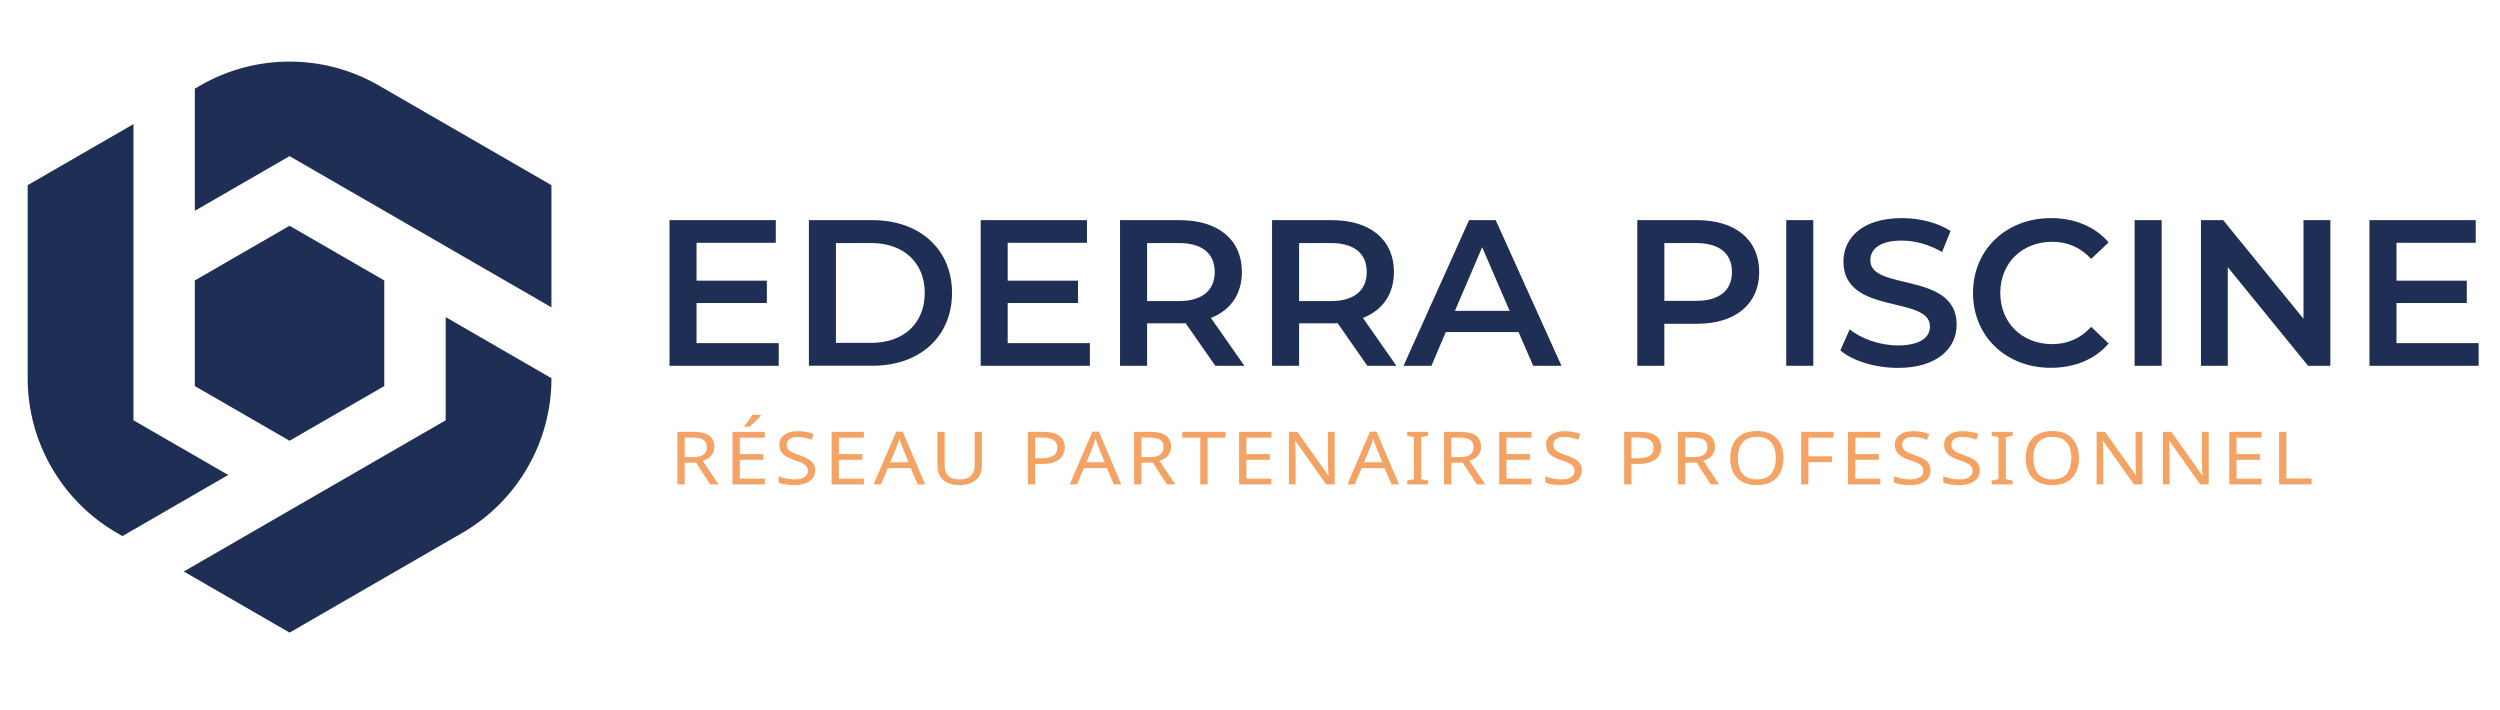
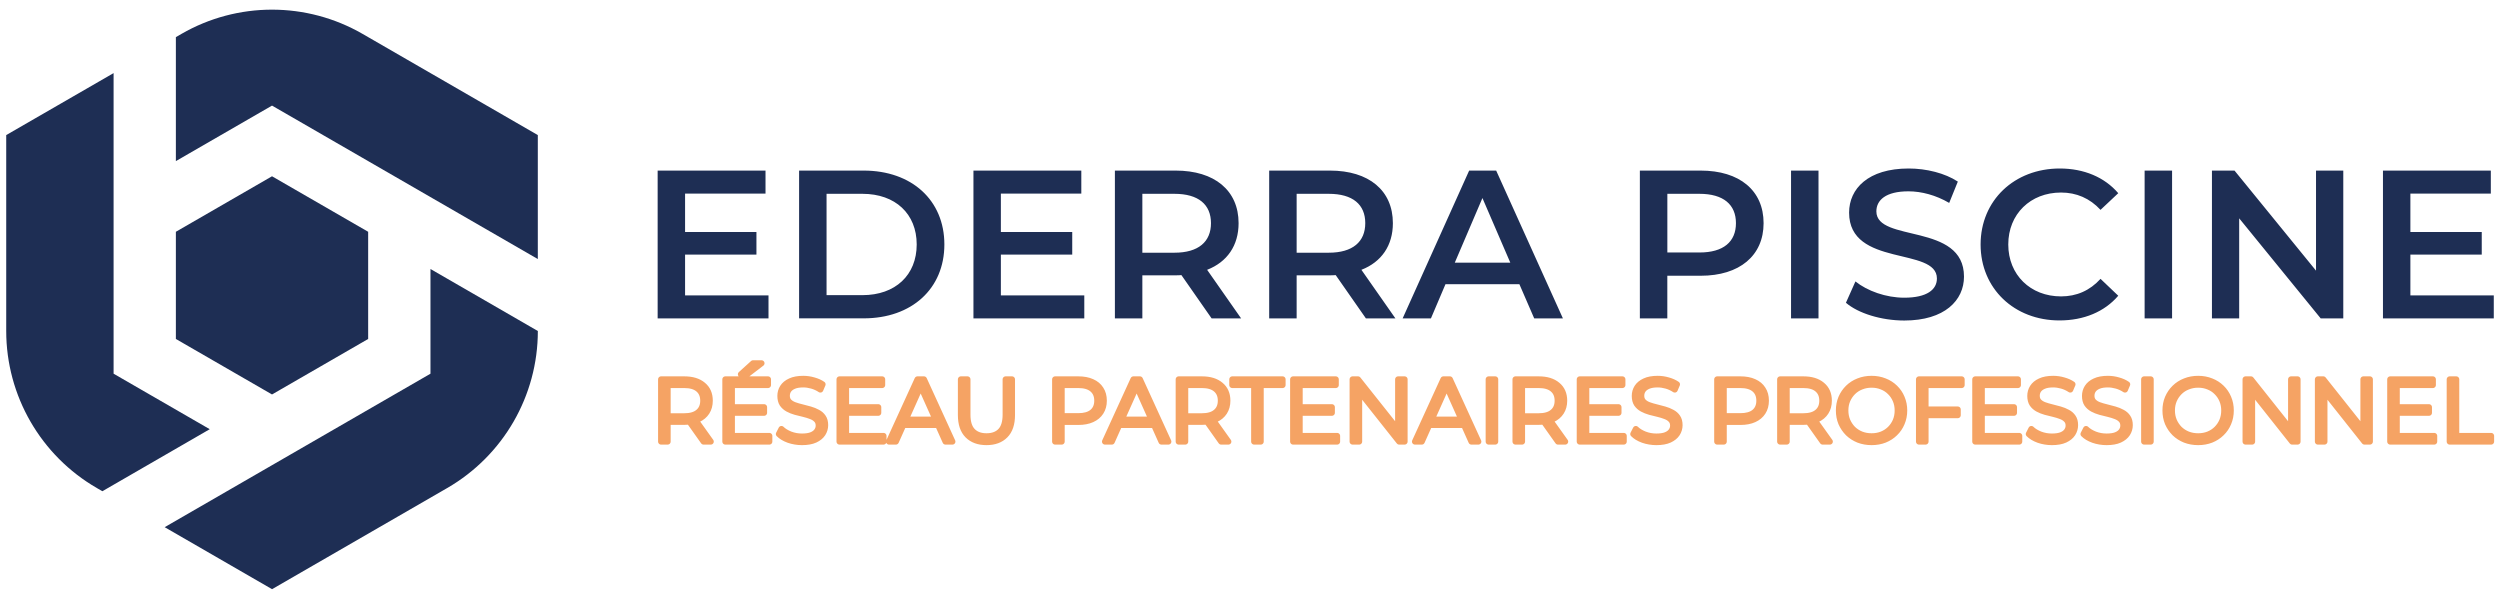
- <svg xmlns="http://www.w3.org/2000/svg" id="Calque_1" version="1.1" viewBox="0 0 816 231.48">
-   <g id="Design">
-     <path d="M63.59,126.01v-34.47l30.92-17.85,30.92,17.85v34.47l-30.92,17.85-30.92-17.85ZM63.59,68.81l30.92-17.85,85.48,49.35v-39.87l-56.32-32.52c-18.04-10.42-40.28-10.42-58.32,0l-1.76,1.02v39.87h0ZM145.47,103.51v33.67l-50.95,29.42h0l-34.53,19.94,34.53,19.94,56.32-32.52c18.04-10.42,29.16-29.67,29.16-50.51h0l-34.53-19.94ZM74.48,155.03l-30.92-17.85V40.51L9.03,60.44v63.01c0,20.84,11.12,40.09,29.16,50.51l1.76,1.02,34.53-19.95Z" fill="#1e2e54" />
-     <path d="M254.18,111.99v7.4h-35.65v-47.53h34.69v7.4h-25.87v12.36h22.95v7.27h-22.95v13.1h26.83ZM264.02,71.86h20.78c15.41,0,25.94,9.51,25.94,23.76s-10.52,23.76-25.94,23.76h-20.78v-47.52ZM284.39,111.92c10.59,0,17.45-6.45,17.45-16.3s-6.86-16.29-17.45-16.29h-11.54v32.59h11.54ZM355.74,111.99v7.4h-35.65v-47.53h34.69v7.4h-25.87v12.36h22.95v7.27h-22.95v13.1h26.83ZM396.68,119.39l-9.71-13.92c-.61.07-1.22.07-1.83.07h-10.73v13.85h-8.83v-47.53h19.55c12.49,0,20.23,6.38,20.23,16.91,0,7.2-3.67,12.49-10.12,15l10.93,15.62h-9.49ZM384.73,79.33h-10.32v18.94h10.32c7.74,0,11.75-3.53,11.75-9.51-.01-5.97-4.01-9.43-11.75-9.43ZM446.3,119.39l-9.71-13.92c-.61.07-1.22.07-1.83.07h-10.73v13.85h-8.83v-47.53h19.55c12.49,0,20.23,6.38,20.23,16.91,0,7.2-3.67,12.49-10.12,15l10.93,15.62h-9.49ZM434.35,79.33h-10.32v18.94h10.32c7.74,0,11.75-3.53,11.75-9.51s-4.01-9.43-11.75-9.43ZM495.66,108.39h-23.76l-4.68,11h-9.1l21.39-47.53h8.69l21.46,47.53h-9.23l-4.77-11ZM492.74,101.47l-8.96-20.78-8.89,20.78h17.85ZM574.2,88.77c0,10.46-7.74,16.91-20.23,16.91h-10.73v13.71h-8.83v-47.53h19.55c12.5,0,20.24,6.39,20.24,16.91ZM565.31,88.77c0-5.97-4.01-9.44-11.74-9.44h-10.32v18.87h10.32c7.73.01,11.74-3.46,11.74-9.43ZM583.03,71.86h8.83v47.53h-8.83v-47.53ZM600.68,114.37l3.06-6.86c3.8,3.06,9.84,5.23,15.68,5.23,7.4,0,10.52-2.65,10.52-6.18,0-10.25-28.24-3.53-28.24-21.18,0-7.67,6.11-14.19,19.15-14.19,5.7,0,11.68,1.49,15.82,4.21l-2.78,6.86c-4.28-2.51-8.96-3.73-13.1-3.73-7.33,0-10.32,2.85-10.32,6.45,0,10.12,28.18,3.53,28.18,20.98,0,7.6-6.18,14.12-19.21,14.12-7.42-.01-14.82-2.32-18.76-5.71ZM643.99,95.63c0-14.19,10.86-24.44,25.46-24.44,7.74,0,14.39,2.78,18.81,7.94l-5.7,5.36c-3.46-3.73-7.74-5.57-12.7-5.57-9.85,0-16.97,6.93-16.97,16.7s7.13,16.7,16.97,16.7c4.96,0,9.23-1.83,12.7-5.64l5.7,5.43c-4.41,5.16-11.07,7.94-18.88,7.94-14.53.02-25.39-10.23-25.39-24.42ZM696.74,71.86h8.83v47.53h-8.83v-47.53ZM760.63,71.86v47.53h-7.27l-26.21-32.18v32.18h-8.76v-47.53h7.26l26.21,32.18v-32.18h8.77ZM809.03,111.99v7.4h-35.64v-47.53h34.69v7.4h-25.87v12.36h22.95v7.27h-22.95v13.1h26.82Z" fill="#1e2e54" />
-     <rect x="9.03" y="-89.81" width=".26" height="1.55" />
-     <text transform="translate(218.53 158.1) scale(1.1 1)" fill="#f5a364" font-family="Montserrat-Regular, Montserrat" font-size="24" letter-spacing=".06em">
-       <tspan x="0" y="0">RÉSEAU PARTENAIRES PROFESSIONNEL</tspan>
-     </text>
-   </g>
+ <svg xmlns="http://www.w3.org/2000/svg" viewBox="-2 17 804 193" fill="none">
+   <path d="M54.56 126.01V91.54L85.48 73.69L116.4 91.54V126.01L85.48 143.86L54.56 126.01ZM54.56 68.81L85.48 50.96L170.96 100.31V60.44L114.64 27.92C96.6 17.5 74.36 17.5 56.32 27.92L54.56 28.94V68.81ZM136.44 103.51V137.18L85.49 166.6L50.96 186.54L85.49 206.48L141.81 173.96C159.85 163.54 170.97 144.29 170.97 123.45L136.44 103.51ZM65.45 155.03L34.53 137.18V40.51L0 60.44V123.45C0 144.29 11.12 163.54 29.16 173.96L30.92 174.98L65.45 155.03Z" fill="#1E2E54" />
+   <path d="M245.15 111.99V119.39H209.5V71.86H244.19V79.26H218.32V91.62H241.27V98.89H218.32V111.99H245.15ZM254.99 71.86H275.77C291.18 71.86 301.71 81.37 301.71 95.62C301.71 109.87 291.19 119.38 275.77 119.38H254.99V71.86ZM275.36 111.92C285.95 111.92 292.81 105.47 292.81 95.62C292.81 85.77 285.95 79.33 275.36 79.33H263.82V111.92H275.36ZM346.71 111.99V119.39H311.06V71.86H345.75V79.26H319.88V91.62H342.83V98.89H319.88V111.99H346.71ZM387.65 119.39L377.94 105.47C377.33 105.54 376.72 105.54 376.11 105.54H365.38V119.39H356.55V71.86H376.1C388.59 71.86 396.33 78.24 396.33 88.77C396.33 95.97 392.66 101.26 386.21 103.77L397.14 119.39H387.65ZM375.7 79.33H365.38V98.27H375.7C383.44 98.27 387.45 94.74 387.45 88.76C387.44 82.79 383.44 79.33 375.7 79.33ZM437.27 119.39L427.56 105.47C426.95 105.54 426.34 105.54 425.73 105.54H415V119.39H406.17V71.86H425.72C438.21 71.86 445.95 78.24 445.95 88.77C445.95 95.97 442.28 101.26 435.83 103.77L446.76 119.39H437.27ZM425.32 79.33H415V98.27H425.32C433.06 98.27 437.07 94.74 437.07 88.76C437.07 82.78 433.06 79.33 425.32 79.33ZM486.63 108.39H462.87L458.19 119.39H449.09L470.48 71.86H479.17L500.63 119.39H491.4L486.63 108.39ZM483.71 101.47L474.75 80.69L465.86 101.47H483.71ZM565.17 88.77C565.17 99.23 557.43 105.68 544.94 105.68H534.21V119.39H525.38V71.86H544.93C557.43 71.86 565.17 78.25 565.17 88.77ZM556.28 88.77C556.28 82.8 552.27 79.33 544.54 79.33H534.22V98.2H544.54C552.27 98.21 556.28 94.74 556.28 88.77ZM574 71.86H582.83V119.39H574V71.86ZM591.65 114.37L594.71 107.51C598.51 110.57 604.55 112.74 610.39 112.74C617.79 112.74 620.91 110.09 620.91 106.56C620.91 96.31 592.67 103.03 592.67 85.38C592.67 77.71 598.78 71.19 611.82 71.19C617.52 71.19 623.5 72.68 627.64 75.4L624.86 82.26C620.58 79.75 615.9 78.53 611.76 78.53C604.43 78.53 601.44 81.38 601.44 84.98C601.44 95.1 629.62 88.51 629.62 105.96C629.62 113.56 623.44 120.08 610.41 120.08C602.99 120.07 595.59 117.76 591.65 114.37ZM634.96 95.63C634.96 81.44 645.82 71.19 660.42 71.19C668.16 71.19 674.81 73.97 679.23 79.13L673.53 84.49C670.07 80.76 665.79 78.92 660.83 78.92C650.98 78.92 643.86 85.85 643.86 95.62C643.86 105.39 650.99 112.32 660.83 112.32C665.79 112.32 670.06 110.49 673.53 106.68L679.23 112.11C674.82 117.27 668.16 120.05 660.35 120.05C645.82 120.07 634.96 109.82 634.96 95.63ZM687.71 71.86H696.54V119.39H687.71V71.86ZM751.6 71.86V119.39H744.33L718.12 87.21V119.39H709.36V71.86H716.62L742.83 104.04V71.86H751.6ZM800 111.99V119.39H764.36V71.86H799.05V79.26H773.18V91.62H796.13V98.89H773.18V111.99H800Z" fill="#1E2E54" />
+   <path transform="translate(-30.65 -21.72) scale(1.136)" d="M212.37 159.1V141.48H218.964C221.196 141.48 222.95 142.017 224.225 143.091C225.517 144.148 226.163 145.625 226.163 147.521C226.163 148.763 225.87 149.837 225.282 150.743C224.712 151.632 223.89 152.32 222.816 152.807C221.742 153.277 220.458 153.512 218.964 153.512H213.402L214.232 152.656V159.1H212.37ZM224.401 159.1L219.871 152.706H221.884L226.44 159.1H224.401ZM214.232 152.807L213.402 151.926H218.914C220.676 151.926 222.01 151.54 222.916 150.768C223.839 149.996 224.301 148.914 224.301 147.521C224.301 146.111 223.839 145.021 222.916 144.249C222.01 143.477 220.676 143.091 218.914 143.091H213.402L214.232 142.21V152.807ZM230.56 159.1V141.48H242.642V143.091H232.423V157.489H243.02V159.1H230.56ZM232.221 150.944V149.359H241.535V150.944H232.221ZM234.965 140.045L238.413 136.924H240.805L236.727 140.045H234.965ZM252.256 159.251C250.947 159.251 249.689 159.041 248.48 158.622C247.289 158.185 246.366 157.632 245.712 156.96L246.442 155.526C247.062 156.13 247.893 156.641 248.934 157.061C249.991 157.464 251.098 157.665 252.256 157.665C253.364 157.665 254.262 157.531 254.95 157.262C255.654 156.977 256.166 156.599 256.485 156.13C256.821 155.66 256.988 155.14 256.988 154.569C256.988 153.881 256.787 153.327 256.384 152.908C255.998 152.488 255.487 152.161 254.849 151.926C254.211 151.674 253.506 151.456 252.734 151.272C251.963 151.087 251.191 150.894 250.419 150.693C249.647 150.474 248.934 150.189 248.279 149.837C247.641 149.484 247.121 149.023 246.718 148.452C246.333 147.865 246.14 147.101 246.14 146.162C246.14 145.289 246.366 144.492 246.819 143.77C247.289 143.032 248.002 142.445 248.959 142.008C249.915 141.555 251.14 141.329 252.634 141.329C253.624 141.329 254.606 141.471 255.579 141.757C256.552 142.025 257.391 142.403 258.096 142.889L257.467 144.375C256.712 143.871 255.906 143.502 255.05 143.267C254.211 143.032 253.397 142.915 252.609 142.915C251.551 142.915 250.679 143.057 249.991 143.343C249.303 143.628 248.791 144.014 248.455 144.5C248.136 144.97 247.977 145.507 247.977 146.111C247.977 146.799 248.17 147.353 248.556 147.773C248.959 148.192 249.479 148.519 250.117 148.754C250.771 148.989 251.484 149.199 252.256 149.384C253.028 149.568 253.792 149.77 254.547 149.988C255.319 150.206 256.024 150.491 256.661 150.844C257.316 151.179 257.836 151.632 258.222 152.203C258.625 152.773 258.826 153.52 258.826 154.443C258.826 155.299 258.591 156.096 258.121 156.834C257.651 157.556 256.93 158.143 255.956 158.596C255 159.033 253.766 159.251 252.256 159.251ZM262.884 159.1V141.48H274.967V143.091H264.747V157.489H275.344V159.1H262.884ZM264.546 150.944V149.359H273.859V150.944H264.546ZM276.904 159.1L284.958 141.48H286.796L294.851 159.1H292.887L285.487 142.562H286.242L278.842 159.1H276.904ZM280.075 154.393L280.629 152.883H290.874L291.427 154.393H280.075ZM304.495 159.251C302.246 159.251 300.476 158.605 299.184 157.313C297.892 156.021 297.246 154.108 297.246 151.574V141.48H299.108V151.498C299.108 153.579 299.578 155.114 300.518 156.104C301.458 157.095 302.783 157.59 304.495 157.59C306.224 157.59 307.558 157.095 308.497 156.104C309.437 155.114 309.907 153.579 309.907 151.498V141.48H311.719V151.574C311.719 154.108 311.073 156.021 309.781 157.313C308.506 158.605 306.744 159.251 304.495 159.251ZM323.92 159.1V141.48H330.515C332.009 141.48 333.292 141.723 334.366 142.21C335.44 142.68 336.263 143.368 336.833 144.274C337.42 145.163 337.714 146.246 337.714 147.521C337.714 148.763 337.42 149.837 336.833 150.743C336.263 151.632 335.44 152.32 334.366 152.807C333.292 153.294 332.009 153.537 330.515 153.537H324.952L325.783 152.656V159.1H323.92ZM325.783 152.807L324.952 151.901H330.465C332.227 151.901 333.561 151.523 334.467 150.768C335.39 149.996 335.851 148.914 335.851 147.521C335.851 146.111 335.39 145.021 334.467 144.249C333.561 143.477 332.227 143.091 330.465 143.091H324.952L325.783 142.21V152.807ZM338.038 159.1L346.092 141.48H347.93L355.985 159.1H354.021L346.621 142.562H347.376L339.976 159.1H338.038ZM341.209 154.393L341.763 152.883H352.008L352.562 154.393H341.209ZM358.9 159.1V141.48H365.495C367.726 141.48 369.48 142.017 370.755 143.091C372.047 144.148 372.694 145.625 372.694 147.521C372.694 148.763 372.4 149.837 371.813 150.743C371.242 151.632 370.42 152.32 369.346 152.807C368.272 153.277 366.988 153.512 365.495 153.512H359.932L360.762 152.656V159.1H358.9ZM370.932 159.1L366.401 152.706H368.414L372.97 159.1H370.932ZM360.762 152.807L359.932 151.926H365.444C367.206 151.926 368.54 151.54 369.446 150.768C370.369 149.996 370.831 148.914 370.831 147.521C370.831 146.111 370.369 145.021 369.446 144.249C368.54 143.477 367.206 143.091 365.444 143.091H359.932L360.762 142.21V152.807ZM380.267 159.1V143.091H374.075V141.48H388.322V143.091H382.13V159.1H380.267ZM391.298 159.1V141.48H403.38V143.091H393.161V157.489H403.758V159.1H391.298ZM392.959 150.944V149.359H402.273V150.944H392.959ZM408.136 159.1V141.48H409.672L421.83 156.784H421.024V141.48H422.862V159.1H421.326L409.193 143.796H409.999V159.1H408.136ZM425.793 159.1L433.848 141.48H435.686L443.741 159.1H441.777L434.377 142.562H435.132L427.732 159.1H425.793ZM428.965 154.393L429.519 152.883H439.764L440.317 154.393H428.965ZM446.655 159.1V141.48H448.518V159.1H446.655ZM454.251 159.1V141.48H460.846C463.078 141.48 464.831 142.017 466.107 143.091C467.399 144.148 468.045 145.625 468.045 147.521C468.045 148.763 467.751 149.837 467.164 150.743C466.593 151.632 465.771 152.32 464.697 152.807C463.623 153.277 462.339 153.512 460.846 153.512H455.283L456.114 152.656V159.1H454.251ZM466.283 159.1L461.752 152.706H463.766L468.322 159.1H466.283ZM456.114 152.807L455.283 151.926H460.796C462.558 151.926 463.892 151.54 464.798 150.768C465.721 149.996 466.182 148.914 466.182 147.521C466.182 146.111 465.721 145.021 464.798 144.249C463.892 143.477 462.558 143.091 460.796 143.091H455.283L456.114 142.21V152.807ZM472.441 159.1V141.48H484.524V143.091H474.304V157.489H484.901V159.1H472.441ZM474.103 150.944V149.359H483.416V150.944H474.103ZM494.138 159.251C492.829 159.251 491.57 159.041 490.362 158.622C489.171 158.185 488.248 157.632 487.593 156.96L488.323 155.526C488.944 156.13 489.775 156.641 490.815 157.061C491.872 157.464 492.98 157.665 494.138 157.665C495.245 157.665 496.143 157.531 496.831 157.262C497.536 156.977 498.048 156.599 498.367 156.13C498.702 155.66 498.87 155.14 498.87 154.569C498.87 153.881 498.669 153.327 498.266 152.908C497.88 152.488 497.368 152.161 496.73 151.926C496.093 151.674 495.388 151.456 494.616 151.272C493.844 151.087 493.072 150.894 492.3 150.693C491.528 150.474 490.815 150.189 490.161 149.837C489.523 149.484 489.003 149.023 488.6 148.452C488.214 147.865 488.021 147.101 488.021 146.162C488.021 145.289 488.248 144.492 488.701 143.77C489.171 143.032 489.884 142.445 490.84 142.008C491.797 141.555 493.022 141.329 494.515 141.329C495.505 141.329 496.487 141.471 497.46 141.757C498.434 142.025 499.273 142.403 499.977 142.889L499.348 144.375C498.593 143.871 497.788 143.502 496.932 143.267C496.093 143.032 495.279 142.915 494.49 142.915C493.433 142.915 492.56 143.057 491.872 143.343C491.184 143.628 490.672 144.014 490.337 144.5C490.018 144.97 489.859 145.507 489.859 146.111C489.859 146.799 490.052 147.353 490.438 147.773C490.84 148.192 491.36 148.519 491.998 148.754C492.653 148.989 493.366 149.199 494.138 149.384C494.91 149.568 495.673 149.77 496.428 149.988C497.2 150.206 497.905 150.491 498.543 150.844C499.197 151.179 499.717 151.632 500.103 152.203C500.506 152.773 500.707 153.52 500.707 154.443C500.707 155.299 500.473 156.096 500.003 156.834C499.533 157.556 498.811 158.143 497.838 158.596C496.881 159.033 495.648 159.251 494.138 159.251ZM511.354 159.1V141.48H517.949C519.442 141.48 520.726 141.723 521.8 142.21C522.874 142.68 523.696 143.368 524.267 144.274C524.854 145.163 525.148 146.246 525.148 147.521C525.148 148.763 524.854 149.837 524.267 150.743C523.696 151.632 522.874 152.32 521.8 152.807C520.726 153.294 519.442 153.537 517.949 153.537H512.386L513.216 152.656V159.1H511.354ZM513.216 152.807L512.386 151.901H517.898C519.66 151.901 520.994 151.523 521.901 150.768C522.824 149.996 523.285 148.914 523.285 147.521C523.285 146.111 522.824 145.021 521.901 144.249C520.994 143.477 519.66 143.091 517.898 143.091H512.386L513.216 142.21V152.807ZM529.175 159.1V141.48H535.77C538.002 141.48 539.756 142.017 541.031 143.091C542.323 144.148 542.969 145.625 542.969 147.521C542.969 148.763 542.676 149.837 542.088 150.743C541.518 151.632 540.695 152.32 539.621 152.807C538.548 153.277 537.264 153.512 535.77 153.512H530.207L531.038 152.656V159.1H529.175ZM541.207 159.1L536.676 152.706H538.69L543.246 159.1H541.207ZM531.038 152.807L530.207 151.926H535.72C537.482 151.926 538.816 151.54 539.722 150.768C540.645 149.996 541.107 148.914 541.107 147.521C541.107 146.111 540.645 145.021 539.722 144.249C538.816 143.477 537.482 143.091 535.72 143.091H530.207L531.038 142.21V152.807ZM555.068 159.251C553.742 159.251 552.509 159.033 551.368 158.596C550.244 158.143 549.262 157.514 548.423 156.709C547.601 155.886 546.955 154.938 546.485 153.864C546.032 152.773 545.805 151.582 545.805 150.29C545.805 148.998 546.032 147.815 546.485 146.741C546.955 145.65 547.601 144.702 548.423 143.896C549.262 143.074 550.244 142.445 551.368 142.008C552.492 141.555 553.726 141.329 555.068 141.329C556.394 141.329 557.619 141.555 558.743 142.008C559.867 142.445 560.841 143.066 561.663 143.871C562.502 144.677 563.148 145.625 563.601 146.716C564.071 147.806 564.306 148.998 564.306 150.29C564.306 151.582 564.071 152.773 563.601 153.864C563.148 154.955 562.502 155.903 561.663 156.709C560.841 157.514 559.867 158.143 558.743 158.596C557.619 159.033 556.394 159.251 555.068 159.251ZM555.068 157.59C556.125 157.59 557.099 157.413 557.988 157.061C558.894 156.692 559.674 156.18 560.329 155.526C561 154.854 561.52 154.082 561.89 153.21C562.259 152.32 562.443 151.347 562.443 150.29C562.443 149.233 562.259 148.268 561.89 147.395C561.52 146.506 561 145.734 560.329 145.079C559.674 144.408 558.894 143.896 557.988 143.544C557.099 143.175 556.125 142.99 555.068 142.99C554.011 142.99 553.029 143.175 552.123 143.544C551.217 143.896 550.428 144.408 549.757 145.079C549.102 145.734 548.582 146.506 548.196 147.395C547.827 148.268 547.643 149.233 547.643 150.29C547.643 151.33 547.827 152.295 548.196 153.185C548.582 154.074 549.102 154.854 549.757 155.526C550.428 156.18 551.217 156.692 552.123 157.061C553.029 157.413 554.011 157.59 555.068 157.59ZM568.481 159.1V141.48H580.563V143.091H570.344V159.1H568.481ZM570.142 151.624V150.013H579.456V151.624H570.142ZM584.41 159.1V141.48H596.492V143.091H586.273V157.489H596.87V159.1H584.41ZM586.071 150.944V149.359H595.385V150.944H586.071ZM606.106 159.251C604.797 159.251 603.539 159.041 602.331 158.622C601.139 158.185 600.216 157.632 599.562 156.96L600.292 155.526C600.913 156.13 601.743 156.641 602.784 157.061C603.841 157.464 604.948 157.665 606.106 157.665C607.214 157.665 608.112 157.531 608.8 157.262C609.504 156.977 610.016 156.599 610.335 156.13C610.671 155.66 610.838 155.14 610.838 154.569C610.838 153.881 610.637 153.327 610.234 152.908C609.848 152.488 609.337 152.161 608.699 151.926C608.061 151.674 607.356 151.456 606.585 151.272C605.813 151.087 605.041 150.894 604.269 150.693C603.497 150.474 602.784 150.189 602.129 149.837C601.491 149.484 600.971 149.023 600.569 148.452C600.183 147.865 599.99 147.101 599.99 146.162C599.99 145.289 600.216 144.492 600.669 143.77C601.139 143.032 601.852 142.445 602.809 142.008C603.765 141.555 604.99 141.329 606.484 141.329C607.474 141.329 608.456 141.471 609.429 141.757C610.402 142.025 611.241 142.403 611.946 142.889L611.317 144.375C610.562 143.871 609.756 143.502 608.9 143.267C608.061 143.032 607.247 142.915 606.459 142.915C605.401 142.915 604.529 143.057 603.841 143.343C603.153 143.628 602.641 144.014 602.305 144.5C601.987 144.97 601.827 145.507 601.827 146.111C601.827 146.799 602.02 147.353 602.406 147.773C602.809 148.192 603.329 148.519 603.967 148.754C604.621 148.989 605.334 149.199 606.106 149.384C606.878 149.568 607.642 149.77 608.397 149.988C609.169 150.206 609.874 150.491 610.511 150.844C611.166 151.179 611.686 151.632 612.072 152.203C612.475 152.773 612.676 153.52 612.676 154.443C612.676 155.299 612.441 156.096 611.971 156.834C611.501 157.556 610.78 158.143 609.806 158.596C608.85 159.033 607.617 159.251 606.106 159.251ZM621.593 159.251C620.284 159.251 619.025 159.041 617.817 158.622C616.625 158.185 615.702 157.632 615.048 156.96L615.778 155.526C616.399 156.13 617.23 156.641 618.27 157.061C619.327 157.464 620.435 157.665 621.593 157.665C622.7 157.665 623.598 157.531 624.286 157.262C624.991 156.977 625.503 156.599 625.821 156.13C626.157 155.66 626.325 155.14 626.325 154.569C626.325 153.881 626.123 153.327 625.721 152.908C625.335 152.488 624.823 152.161 624.185 151.926C623.548 151.674 622.843 151.456 622.071 151.272C621.299 151.087 620.527 150.894 619.755 150.693C618.983 150.474 618.27 150.189 617.616 149.837C616.978 149.484 616.458 149.023 616.055 148.452C615.669 147.865 615.476 147.101 615.476 146.162C615.476 145.289 615.702 144.492 616.156 143.77C616.625 143.032 617.339 142.445 618.295 142.008C619.252 141.555 620.477 141.329 621.97 141.329C622.96 141.329 623.942 141.471 624.915 141.757C625.889 142.025 626.728 142.403 627.432 142.889L626.803 144.375C626.048 143.871 625.242 143.502 624.387 143.267C623.548 143.032 622.734 142.915 621.945 142.915C620.888 142.915 620.015 143.057 619.327 143.343C618.639 143.628 618.127 144.014 617.792 144.5C617.473 144.97 617.313 145.507 617.313 146.111C617.313 146.799 617.506 147.353 617.892 147.773C618.295 148.192 618.815 148.519 619.453 148.754C620.107 148.989 620.821 149.199 621.593 149.384C622.365 149.568 623.128 149.77 623.883 149.988C624.655 150.206 625.36 150.491 625.998 150.844C626.652 151.179 627.172 151.632 627.558 152.203C627.961 152.773 628.162 153.52 628.162 154.443C628.162 155.299 627.927 156.096 627.458 156.834C626.988 157.556 626.266 158.143 625.293 158.596C624.336 159.033 623.103 159.251 621.593 159.251ZM632.221 159.1V141.48H634.083V159.1H632.221ZM647.519 159.251C646.193 159.251 644.96 159.033 643.819 158.596C642.694 158.143 641.713 157.514 640.874 156.709C640.051 155.886 639.405 154.938 638.935 153.864C638.482 152.773 638.256 151.582 638.256 150.29C638.256 148.998 638.482 147.815 638.935 146.741C639.405 145.65 640.051 144.702 640.874 143.896C641.713 143.074 642.694 142.445 643.819 142.008C644.943 141.555 646.176 141.329 647.519 141.329C648.845 141.329 650.07 141.555 651.194 142.008C652.318 142.445 653.292 143.066 654.114 143.871C654.953 144.677 655.599 145.625 656.052 146.716C656.522 147.806 656.757 148.998 656.757 150.29C656.757 151.582 656.522 152.773 656.052 153.864C655.599 154.955 654.953 155.903 654.114 156.709C653.292 157.514 652.318 158.143 651.194 158.596C650.07 159.033 648.845 159.251 647.519 159.251ZM647.519 157.59C648.576 157.59 649.549 157.413 650.439 157.061C651.345 156.692 652.125 156.18 652.78 155.526C653.451 154.854 653.971 154.082 654.34 153.21C654.71 152.32 654.894 151.347 654.894 150.29C654.894 149.233 654.71 148.268 654.34 147.395C653.971 146.506 653.451 145.734 652.78 145.079C652.125 144.408 651.345 143.896 650.439 143.544C649.549 143.175 648.576 142.99 647.519 142.99C646.462 142.99 645.48 143.175 644.574 143.544C643.668 143.896 642.879 144.408 642.208 145.079C641.553 145.734 641.033 146.506 640.647 147.395C640.278 148.268 640.093 149.233 640.093 150.29C640.093 151.33 640.278 152.295 640.647 153.185C641.033 154.074 641.553 154.854 642.208 155.526C642.879 156.18 643.668 156.692 644.574 157.061C645.48 157.413 646.462 157.59 647.519 157.59ZM660.932 159.1V141.48H662.467L674.625 156.784H673.82V141.48H675.657V159.1H674.122L661.989 143.796H662.795V159.1H660.932ZM681.408 159.1V141.48H682.944L695.102 156.784H694.296V141.48H696.134V159.1H694.598L682.465 143.796H683.271V159.1H681.408ZM701.885 159.1V141.48H713.967V143.091H703.747V157.489H714.344V159.1H701.885ZM703.546 150.944V149.359H712.859V150.944H703.546ZM718.723 159.1V141.48H720.586V157.489H730.453V159.1H718.723Z" fill="#F5A364" stroke="#F5A364" stroke-width="1.7" stroke-linejoin="round" />
</svg>
